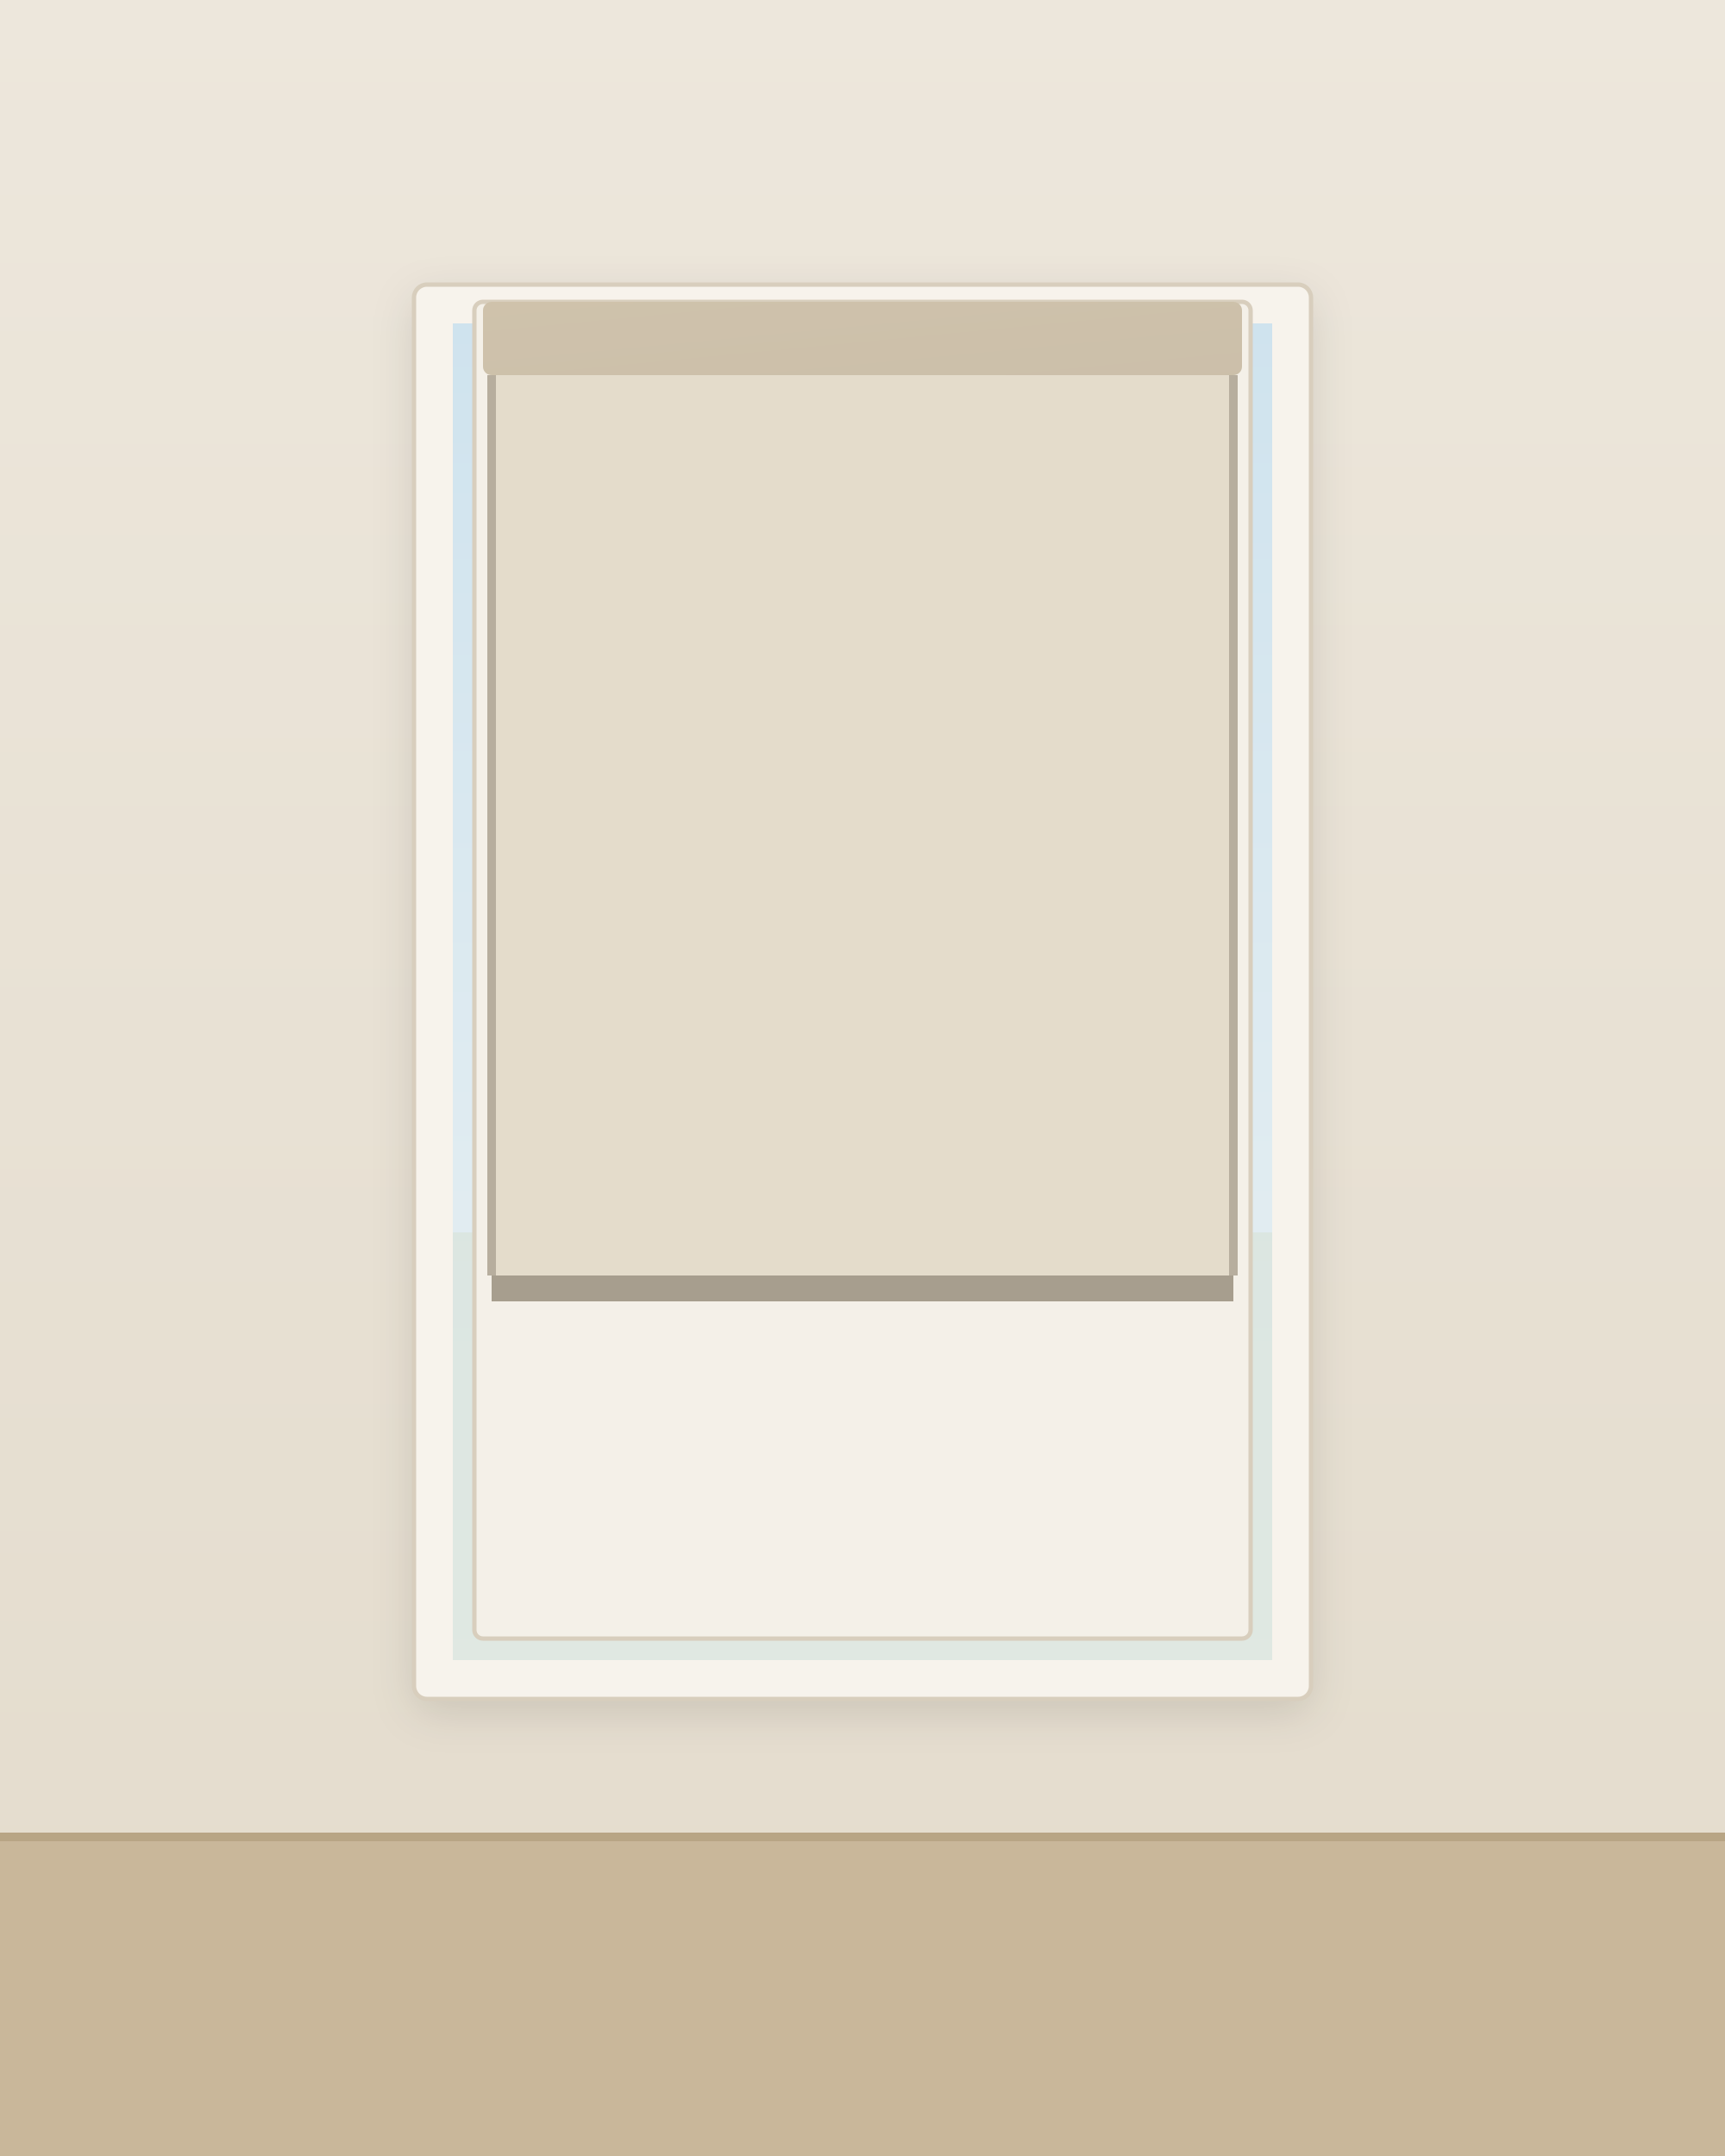
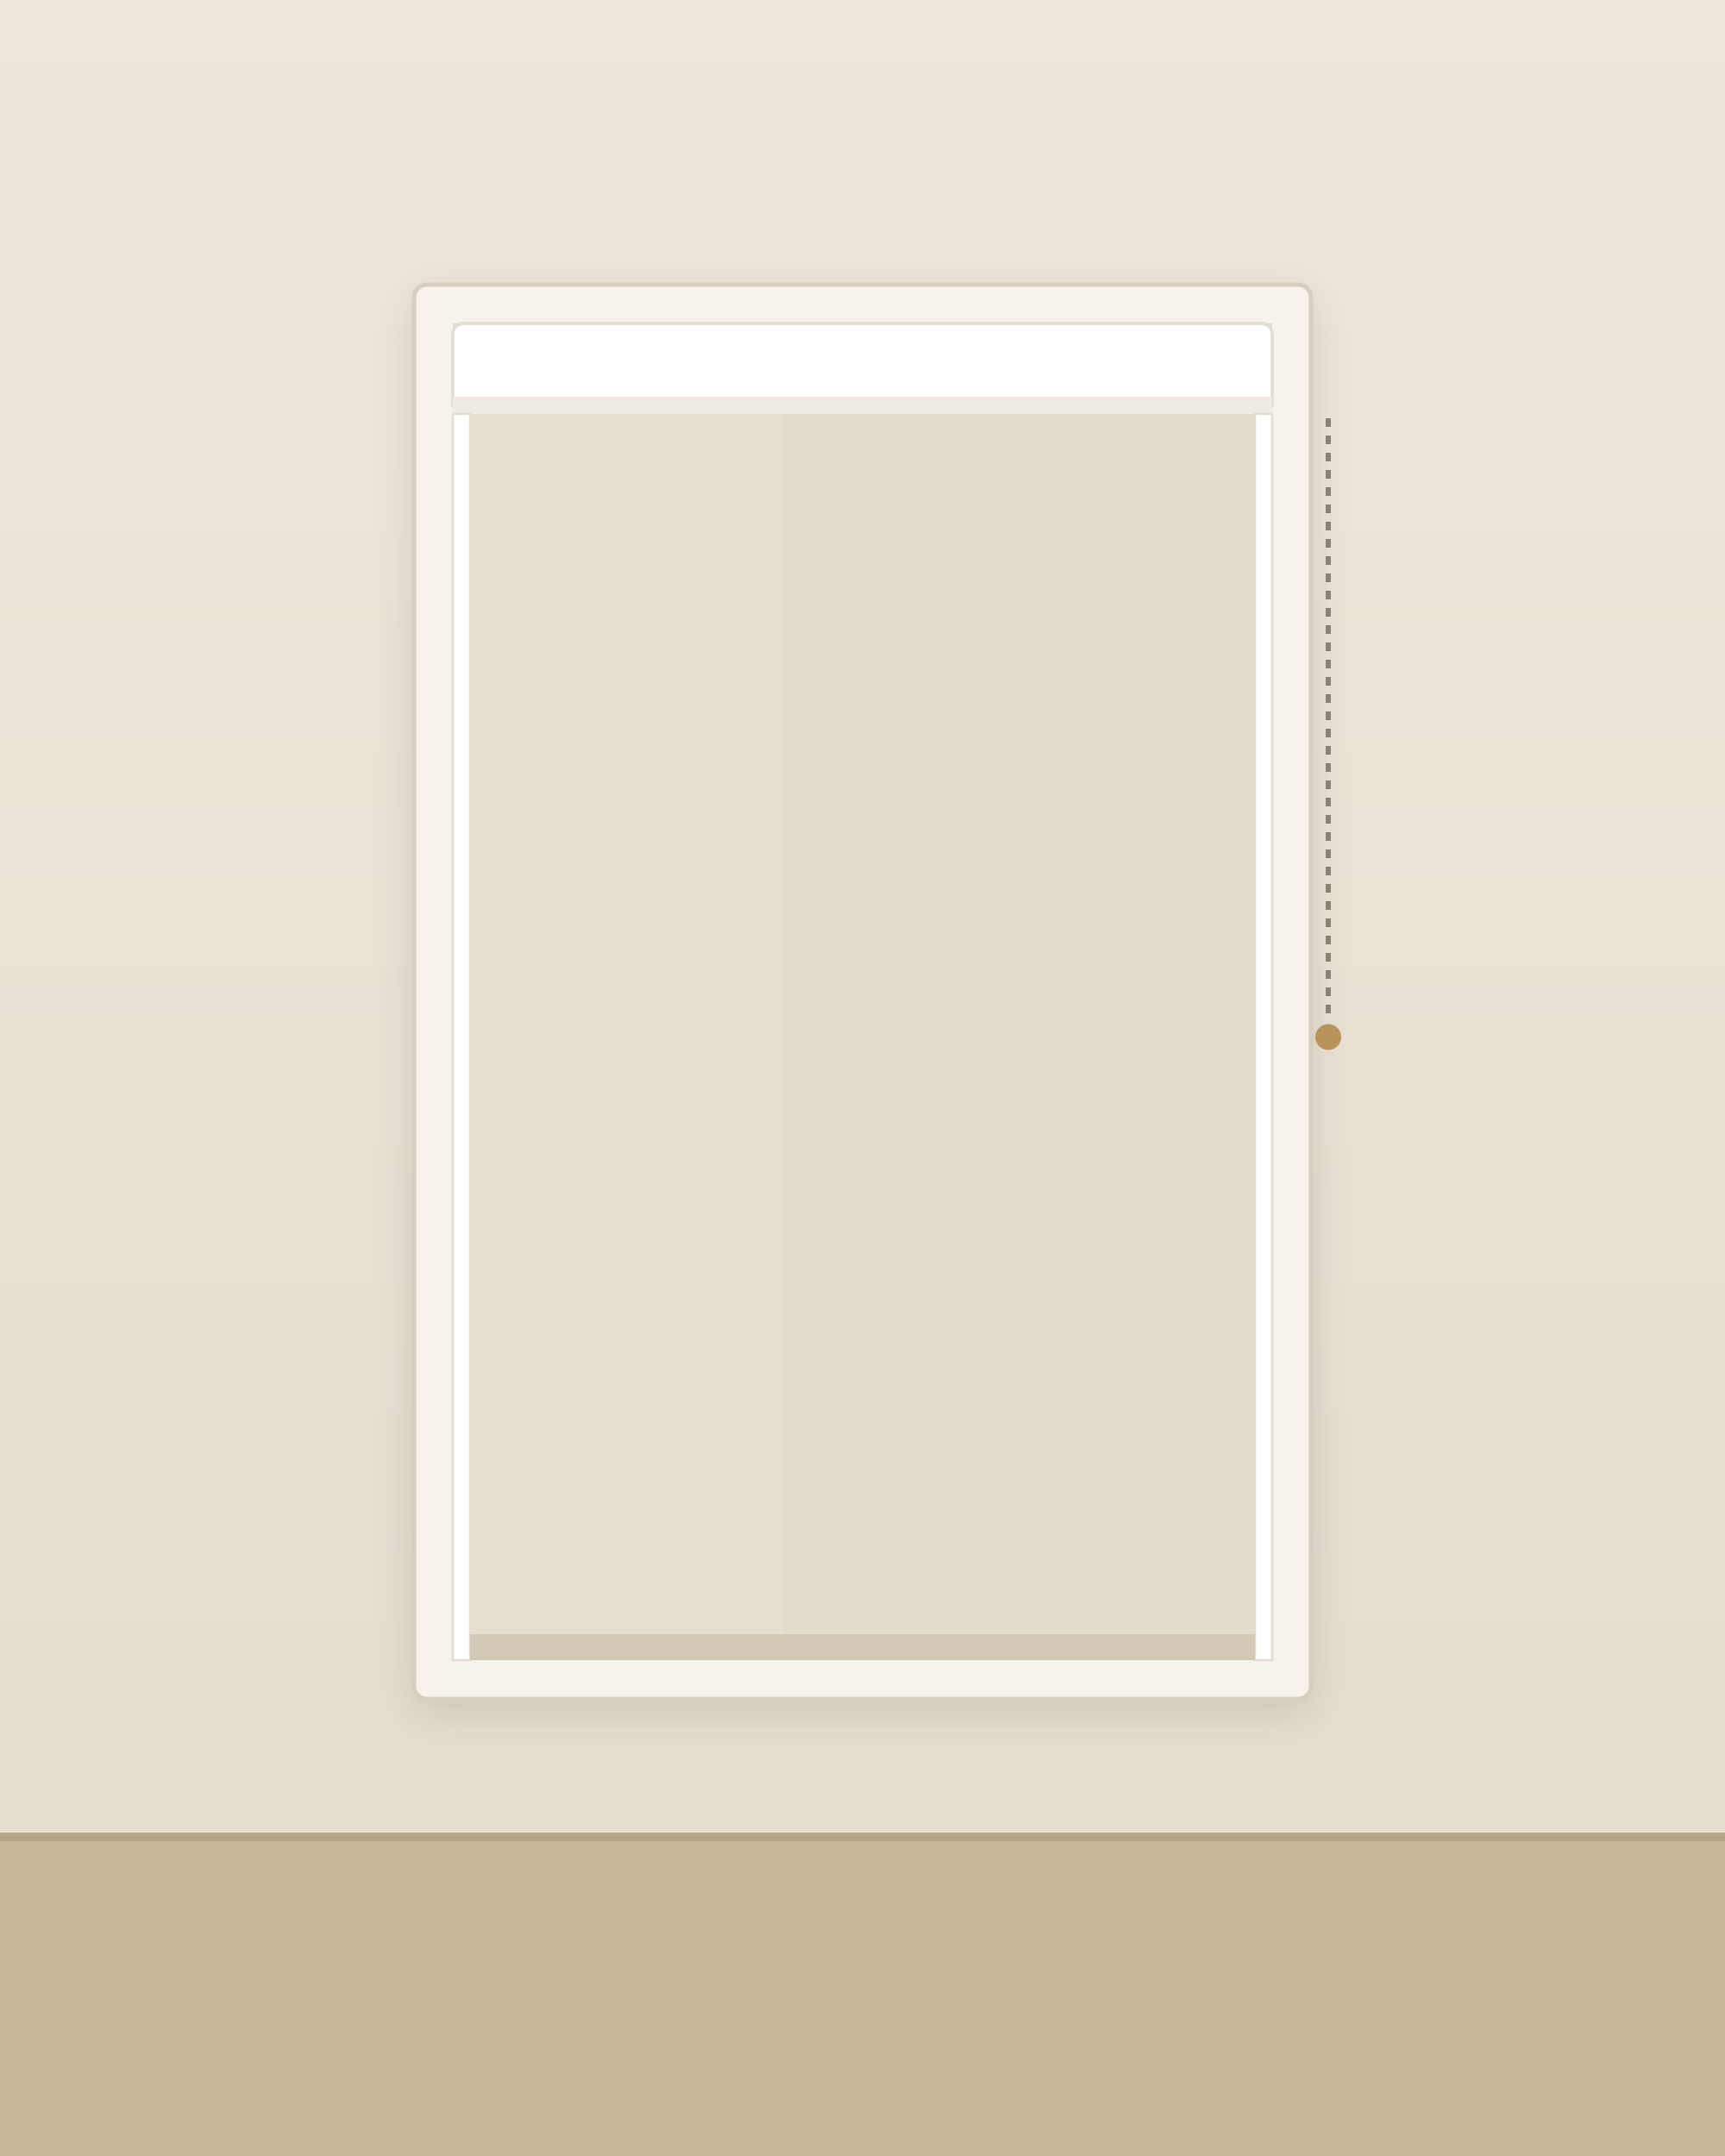
<svg xmlns="http://www.w3.org/2000/svg" viewBox="0 0 800 1000" width="800" height="1000">
  <defs>
    <linearGradient id="wall" x1="0" y1="0" x2="0" y2="1">
      <stop offset="0" stop-color="#EDE7DC" />
      <stop offset="1" stop-color="#E3DBCC" />
    </linearGradient>
    <linearGradient id="sky" x1="0" y1="0" x2="0" y2="1">
      <stop offset="0" stop-color="#CFE3EE" />
      <stop offset="1" stop-color="#EAF1F3" />
+     </linearGradient>
+     <linearGradient id="alu" x1="0" y1="0" x2="0" y2="1">
+       <stop offset="0" stop-color="#E8ECEF" />
+       <stop offset="0.5" stop-color="#C9D0D6" />
+       <stop offset="1" stop-color="#B4BCC3" />
    </linearGradient>
    <linearGradient id="gold" x1="0" y1="0" x2="1" y2="1">
      <stop offset="0" stop-color="#CFA968" />
      <stop offset="1" stop-color="#B8935A" />
    </linearGradient>
    <filter id="soft" x="-20%" y="-20%" width="140%" height="140%">
      <feDropShadow dx="0" dy="6" stdDeviation="10" flood-color="#000" flood-opacity="0.12" />
    </filter>
  </defs>
  <rect width="800" height="1000" fill="url(#wall)" />
  <rect x="0" y="850" width="800" height="150" fill="#C9B79A" />
  <rect x="0" y="850" width="800" height="4" fill="#B8A585" />
  <rect x="192" y="132" width="416" height="656" rx="6" fill="#F7F3EC" filter="url(#soft)" />
  <rect x="192" y="132" width="416" height="656" rx="6" fill="none" stroke="#D8CEBD" stroke-width="2" />
  <rect x="210" y="150" width="380" height="620" fill="url(#sky)" />
  <circle cx="483.6" cy="323.6" r="38.0" fill="#FBF3DE" opacity="0.7" />
  <rect x="210" y="571.6" width="380" height="198.4" fill="#D5E0D2" opacity="0.5" />
-   <rect x="220" y="140" width="360" height="620" rx="4" fill="#F4F0E8" stroke="#D8CEBD" stroke-width="2" />
-   <rect x="224" y="140" width="352" height="34" rx="4" fill="#CFC7B7" />
-   <rect x="224" y="140" width="352" height="34" rx="4" fill="url(#gold)" opacity="0.15" />
-   <rect x="230" y="174" width="340" height="417.6" fill="#E4DCCB" />
-   <rect x="226" y="174" width="4" height="417.6" fill="#B7AE9E" />
-   <rect x="570" y="174" width="4" height="417.6" fill="#B7AE9E" />
-   <rect x="228" y="591.6" width="344" height="12" fill="#A79E8E" />
+   <rect x="210" y="150" width="380" height="42" rx="5" fill="#FFFFFF" stroke="#E2DCD1" stroke-width="1.5" />
+   <rect x="210" y="184" width="380" height="8" fill="#EFEBE2" />
+   <rect x="210" y="192" width="8" height="578" fill="#FFFFFF" stroke="#E2DCD1" stroke-width="1" />
+   <rect x="582" y="192" width="8" height="578" fill="#FFFFFF" stroke="#E2DCD1" stroke-width="1" />
+   <rect x="218" y="192" width="364" height="578" fill="#E4DCCB" />
+   <rect x="218" y="192" width="145.6" height="578" fill="#ffffff" opacity="0.06" />
+   <rect x="218" y="758" width="364" height="12" fill="#D3C9B4" />
+   <line x1="616" y1="194" x2="616" y2="474" stroke="#8A8175" stroke-width="2.4" stroke-dasharray="4 4" />
+   <circle cx="616" cy="481" r="6" fill="#B8935A" />
</svg>
